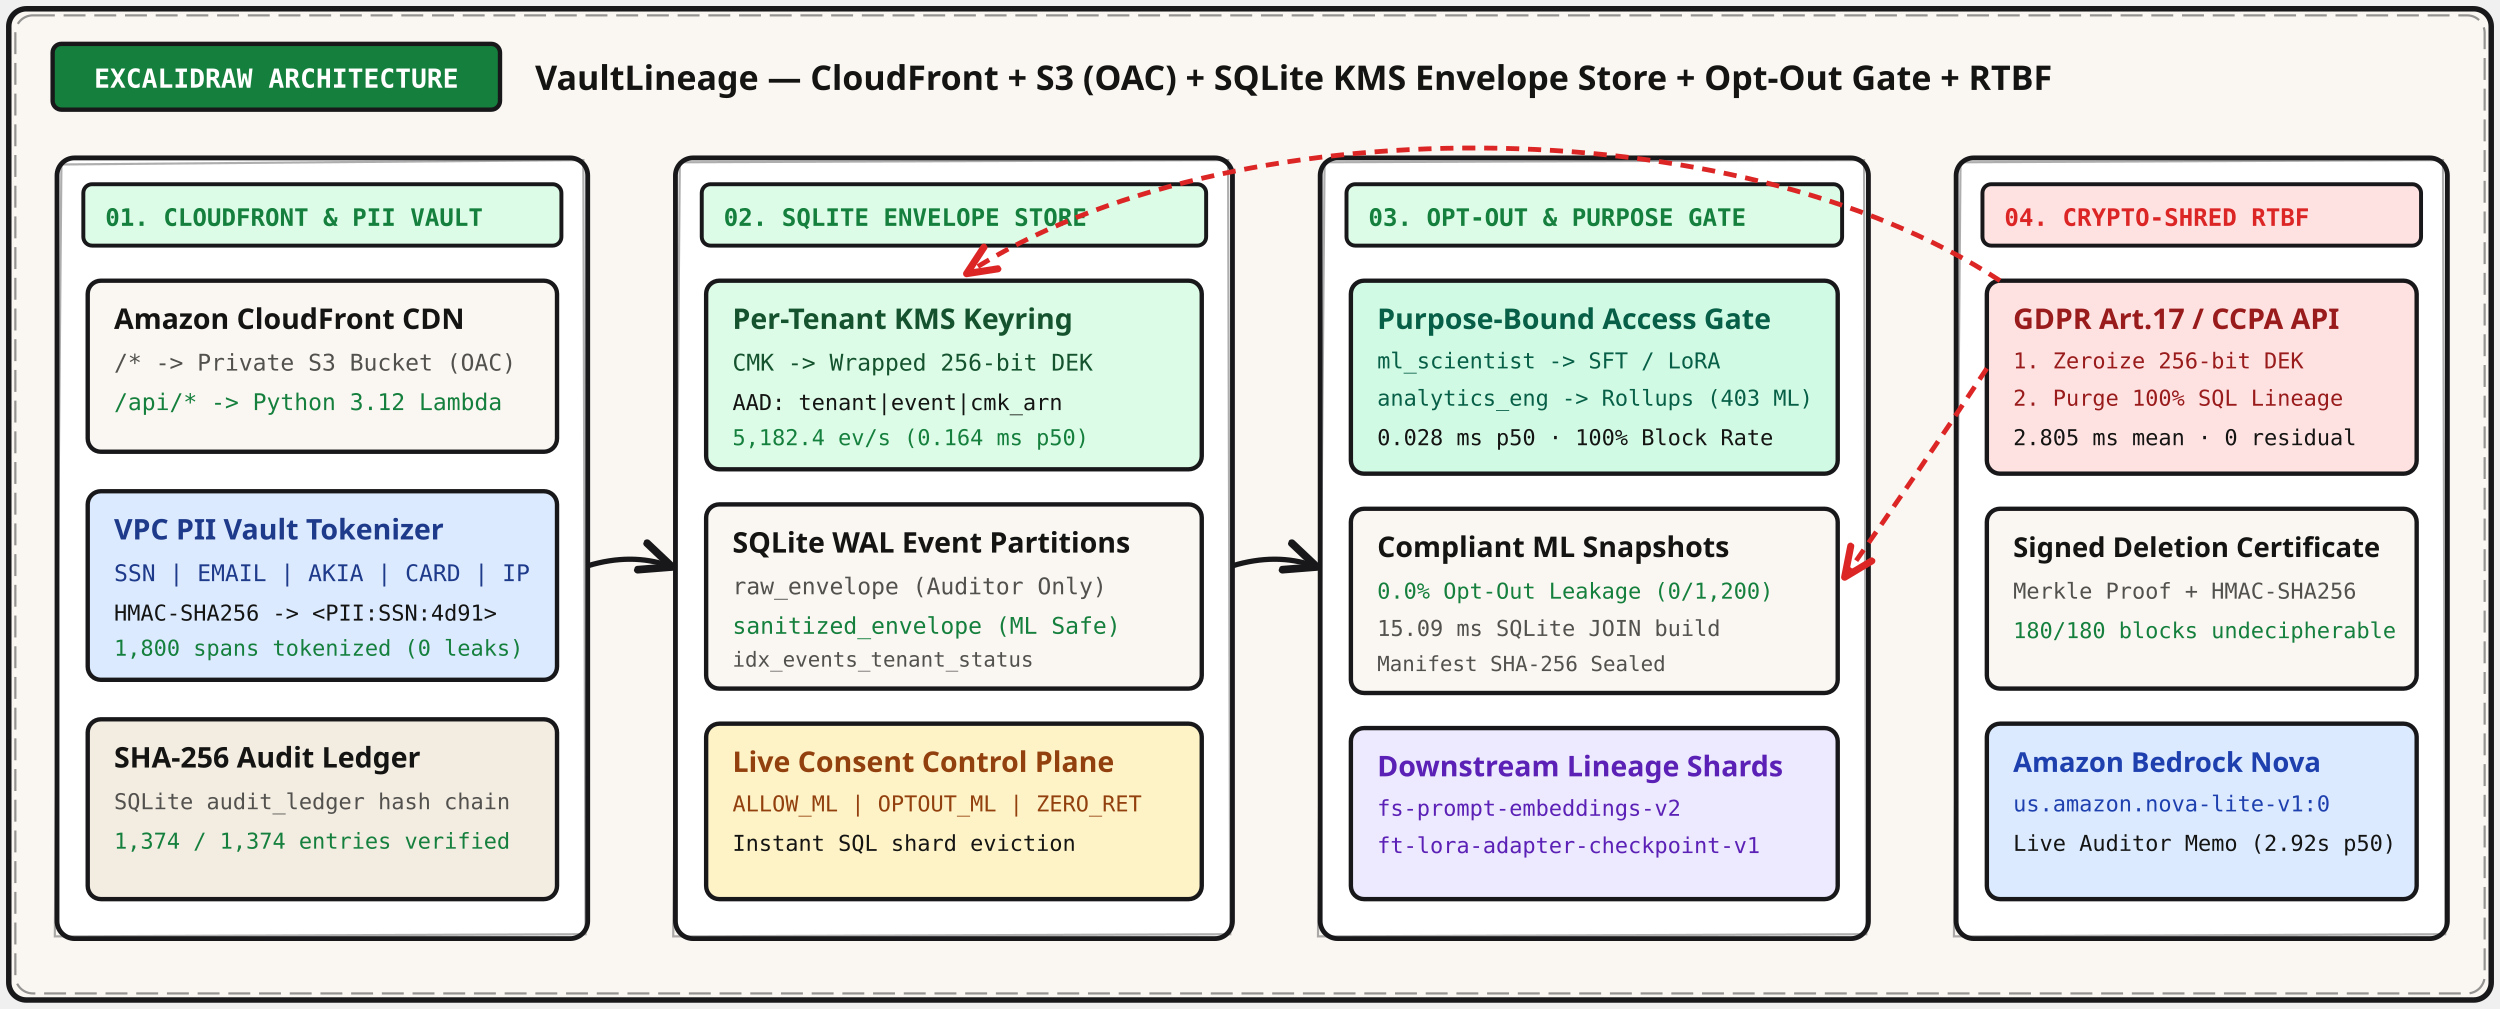
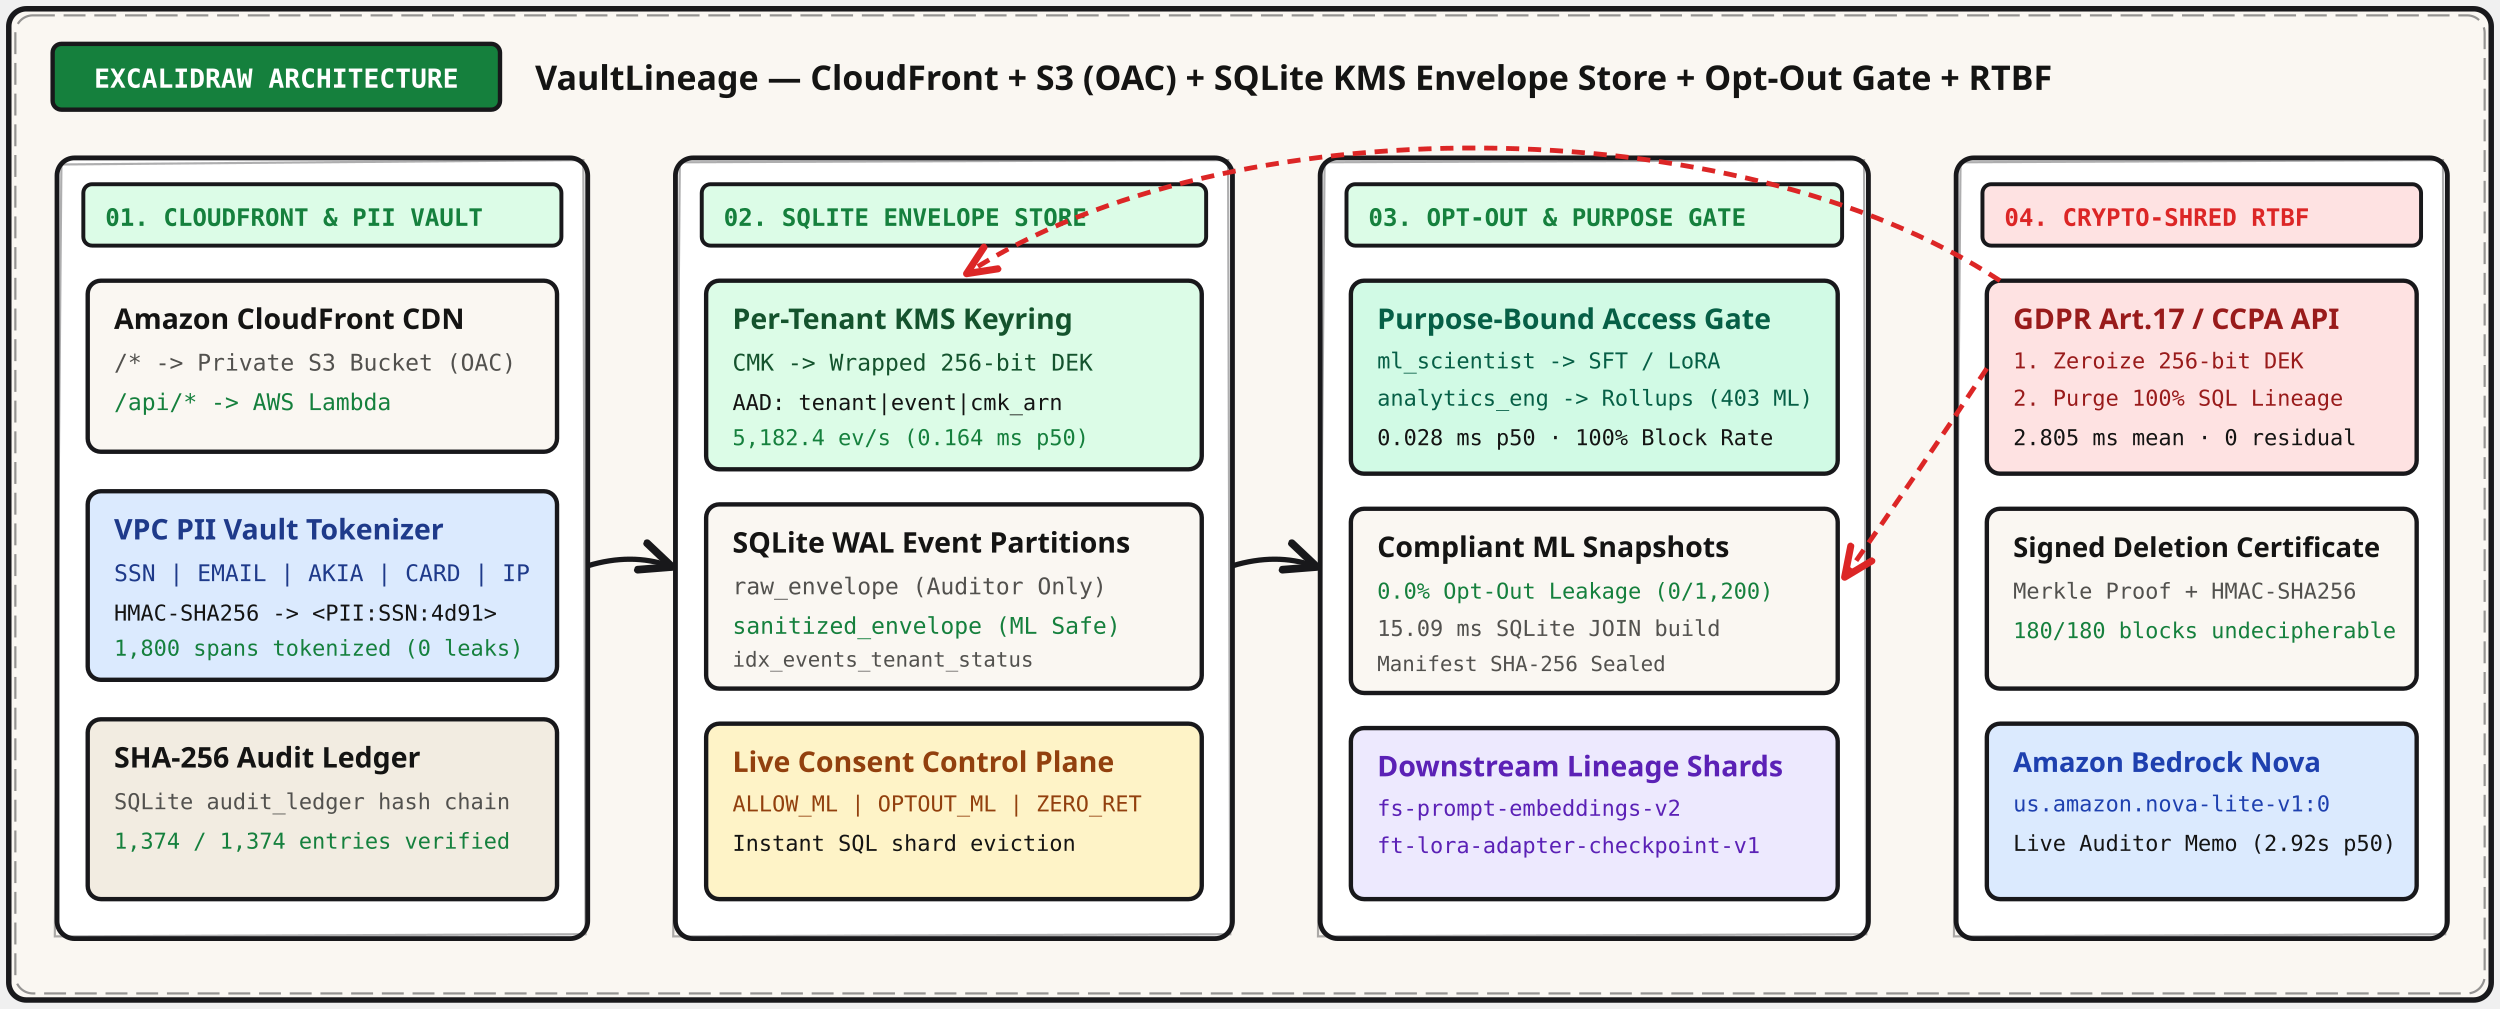
<svg xmlns="http://www.w3.org/2000/svg" viewBox="0 0 1140 460" width="1140" height="460" role="img" aria-label="VaultLineage Excalidraw Architecture Diagram">
  <defs>
    <marker id="exArrow" viewBox="0 0 12 12" refX="9" refY="6" markerWidth="8" markerHeight="8" orient="auto-start-reverse">
      <path d="M 1 2 L 10 6 L 1 10" fill="none" stroke="#18181B" stroke-width="2.2" stroke-linecap="round" stroke-linejoin="round" />
    </marker>
    <marker id="exArrowRed" viewBox="0 0 12 12" refX="9" refY="6" markerWidth="8" markerHeight="8" orient="auto-start-reverse">
      <path d="M 1 2 L 10 6 L 1 10" fill="none" stroke="#DC2626" stroke-width="2.2" stroke-linecap="round" stroke-linejoin="round" />
    </marker>
  </defs>
  <rect x="4" y="4" width="1132" height="452" rx="8" fill="#FAF7F2" stroke="#18181B" stroke-width="2.5" />
  <rect x="7" y="7" width="1126" height="446" rx="8" fill="none" stroke="#18181B" stroke-width="1" stroke-dasharray="10,4" opacity="0.45" />
  <rect x="24" y="20" width="204" height="30" rx="4" fill="#15803D" stroke="#18181B" stroke-width="2" />
  <text x="126" y="40" text-anchor="middle" font-family="monospace" font-size="12" font-weight="700" fill="#FFFFFF">EXCALIDRAW ARCHITECTURE</text>
  <text x="244" y="41" font-family="sans-serif" font-size="15.5" font-weight="800" fill="#141413">VaultLineage — CloudFront + S3 (OAC) + SQLite KMS Envelope Store + Opt-Out Gate + RTBF</text>
  <g>
    <rect x="26" y="72" width="242" height="356" rx="8" fill="#FFFFFF" stroke="#18181B" stroke-width="2.2" />
    <path d="M 28 75 L 266 73 L 267 426 L 25 427 Z" fill="none" stroke="#18181B" stroke-width="1" opacity="0.35" />
    <rect x="38" y="84" width="218" height="28" rx="4" fill="#DCFCE7" stroke="#18181B" stroke-width="1.8" />
    <text x="48" y="103" font-family="monospace" font-size="11" font-weight="700" fill="#15803D">01. CLOUDFRONT &amp; PII VAULT</text>
    <rect x="40" y="128" width="214" height="78" rx="6" fill="#FAF7F2" stroke="#18181B" stroke-width="2" />
    <text x="52" y="150" font-family="sans-serif" font-size="13" font-weight="700" fill="#141413">Amazon CloudFront CDN</text>
    <text x="52" y="169" font-family="monospace" font-size="10.5" fill="#52514E">/* -&gt; Private S3 Bucket (OAC)</text>
-     <text x="52" y="187" font-family="monospace" font-size="10.5" fill="#15803D">/api/* -&gt; Python 3.12 Lambda</text>
+     <text x="52" y="187" font-family="monospace" font-size="10.5" fill="#15803D">/api/* -&gt; AWS Lambda</text>
    <rect x="40" y="224" width="214" height="86" rx="6" fill="#DBEAFE" stroke="#18181B" stroke-width="2" />
    <text x="52" y="246" font-family="sans-serif" font-size="13" font-weight="700" fill="#1E3A8A">VPC PII Vault Tokenizer</text>
    <text x="52" y="265" font-family="monospace" font-size="10.5" fill="#1E3A8A">SSN | EMAIL | AKIA | CARD | IP</text>
    <text x="52" y="283" font-family="monospace" font-size="10" fill="#141413">HMAC-SHA256 -&gt; &lt;PII:SSN:4d91&gt;</text>
    <text x="52" y="299" font-family="monospace" font-size="10" fill="#15803D">1,800 spans tokenized (0 leaks)</text>
    <rect x="40" y="328" width="214" height="82" rx="6" fill="#F2ECE1" stroke="#18181B" stroke-width="2" />
    <text x="52" y="350" font-family="sans-serif" font-size="13" font-weight="700" fill="#141413">SHA-256 Audit Ledger</text>
    <text x="52" y="369" font-family="monospace" font-size="10" fill="#52514E">SQLite audit_ledger hash chain</text>
    <text x="52" y="387" font-family="monospace" font-size="10" fill="#15803D">1,374 / 1,374 entries verified</text>
  </g>
  <g>
    <rect x="308" y="72" width="254" height="356" rx="8" fill="#FFFFFF" stroke="#18181B" stroke-width="2.2" />
    <path d="M 310 74 L 560 73 L 561 426 L 307 427 Z" fill="none" stroke="#18181B" stroke-width="1" opacity="0.35" />
    <rect x="320" y="84" width="230" height="28" rx="4" fill="#DCFCE7" stroke="#18181B" stroke-width="1.8" />
    <text x="330" y="103" font-family="monospace" font-size="11" font-weight="700" fill="#15803D">02. SQLITE ENVELOPE STORE</text>
    <rect x="322" y="128" width="226" height="86" rx="6" fill="#DCFCE7" stroke="#18181B" stroke-width="2" />
    <text x="334" y="150" font-family="sans-serif" font-size="13" font-weight="700" fill="#14532D">Per-Tenant KMS Keyring</text>
    <text x="334" y="169" font-family="monospace" font-size="10.5" fill="#14532D">CMK -&gt; Wrapped 256-bit DEK</text>
    <text x="334" y="187" font-family="monospace" font-size="10" fill="#141413">AAD: tenant|event|cmk_arn</text>
    <text x="334" y="203" font-family="monospace" font-size="10" fill="#15803D">5,182.4 ev/s (0.164 ms p50)</text>
    <rect x="322" y="230" width="226" height="84" rx="6" fill="#FAF7F2" stroke="#18181B" stroke-width="2" />
    <text x="334" y="252" font-family="sans-serif" font-size="13" font-weight="700" fill="#141413">SQLite WAL Event Partitions</text>
    <text x="334" y="271" font-family="monospace" font-size="10.5" fill="#52514E">raw_envelope (Auditor Only)</text>
    <text x="334" y="289" font-family="monospace" font-size="10.5" fill="#15803D">sanitized_envelope (ML Safe)</text>
    <text x="334" y="304" font-family="monospace" font-size="9.5" fill="#52514E">idx_events_tenant_status</text>
    <rect x="322" y="330" width="226" height="80" rx="6" fill="#FEF3C7" stroke="#18181B" stroke-width="2" />
    <text x="334" y="352" font-family="sans-serif" font-size="13" font-weight="700" fill="#92400E">Live Consent Control Plane</text>
    <text x="334" y="370" font-family="monospace" font-size="10" fill="#92400E">ALLOW_ML | OPTOUT_ML | ZERO_RET</text>
    <text x="334" y="388" font-family="monospace" font-size="10" fill="#141413">Instant SQL shard eviction</text>
  </g>
  <g>
    <rect x="602" y="72" width="250" height="356" rx="8" fill="#FFFFFF" stroke="#18181B" stroke-width="2.2" />
    <path d="M 604 74 L 850 73 L 851 426 L 601 427 Z" fill="none" stroke="#18181B" stroke-width="1" opacity="0.35" />
    <rect x="614" y="84" width="226" height="28" rx="4" fill="#DCFCE7" stroke="#18181B" stroke-width="1.8" />
    <text x="624" y="103" font-family="monospace" font-size="11" font-weight="700" fill="#15803D">03. OPT-OUT &amp; PURPOSE GATE</text>
    <rect x="616" y="128" width="222" height="88" rx="6" fill="#D1FAE5" stroke="#18181B" stroke-width="2" />
    <text x="628" y="150" font-family="sans-serif" font-size="13" font-weight="700" fill="#065F46">Purpose-Bound Access Gate</text>
    <text x="628" y="168" font-family="monospace" font-size="10" fill="#065F46">ml_scientist -&gt; SFT / LoRA</text>
    <text x="628" y="185" font-family="monospace" font-size="10" fill="#065F46">analytics_eng -&gt; Rollups (403 ML)</text>
    <text x="628" y="203" font-family="monospace" font-size="10" fill="#141413">0.028 ms p50 · 100% Block Rate</text>
    <rect x="616" y="232" width="222" height="84" rx="6" fill="#FAF7F2" stroke="#18181B" stroke-width="2" />
    <text x="628" y="254" font-family="sans-serif" font-size="13" font-weight="700" fill="#141413">Compliant ML Snapshots</text>
    <text x="628" y="273" font-family="monospace" font-size="10" fill="#15803D">0.0% Opt-Out Leakage (0/1,200)</text>
    <text x="628" y="290" font-family="monospace" font-size="10" fill="#52514E">15.09 ms SQLite JOIN build</text>
    <text x="628" y="306" font-family="monospace" font-size="9.5" fill="#52514E">Manifest SHA-256 Sealed</text>
    <rect x="616" y="332" width="222" height="78" rx="6" fill="#EDE9FE" stroke="#18181B" stroke-width="2" />
    <text x="628" y="354" font-family="sans-serif" font-size="13" font-weight="700" fill="#5B21B6">Downstream Lineage Shards</text>
    <text x="628" y="372" font-family="monospace" font-size="10" fill="#5B21B6">fs-prompt-embeddings-v2</text>
    <text x="628" y="389" font-family="monospace" font-size="10" fill="#5B21B6">ft-lora-adapter-checkpoint-v1</text>
  </g>
  <g>
    <rect x="892" y="72" width="224" height="356" rx="8" fill="#FFFFFF" stroke="#18181B" stroke-width="2.2" />
    <path d="M 894 74 L 1114 73 L 1115 426 L 891 427 Z" fill="none" stroke="#18181B" stroke-width="1" opacity="0.35" />
    <rect x="904" y="84" width="200" height="28" rx="4" fill="#FEE2E2" stroke="#18181B" stroke-width="1.8" />
    <text x="914" y="103" font-family="monospace" font-size="11" font-weight="700" fill="#DC2626">04. CRYPTO-SHRED RTBF</text>
    <rect x="906" y="128" width="196" height="88" rx="6" fill="#FEE2E2" stroke="#18181B" stroke-width="2" />
    <text x="918" y="150" font-family="sans-serif" font-size="13" font-weight="700" fill="#991B1B">GDPR Art.17 / CCPA API</text>
    <text x="918" y="168" font-family="monospace" font-size="10" fill="#991B1B">1. Zeroize 256-bit DEK</text>
    <text x="918" y="185" font-family="monospace" font-size="10" fill="#991B1B">2. Purge 100% SQL Lineage</text>
    <text x="918" y="203" font-family="monospace" font-size="10" fill="#141413">2.805 ms mean · 0 residual</text>
    <rect x="906" y="232" width="196" height="82" rx="6" fill="#FAF7F2" stroke="#18181B" stroke-width="2" />
    <text x="918" y="254" font-family="sans-serif" font-size="12.5" font-weight="700" fill="#141413">Signed Deletion Certificate</text>
    <text x="918" y="273" font-family="monospace" font-size="10" fill="#52514E">Merkle Proof + HMAC-SHA256</text>
    <text x="918" y="291" font-family="monospace" font-size="10" fill="#15803D">180/180 blocks undecipherable</text>
    <rect x="906" y="330" width="196" height="80" rx="6" fill="#DBEAFE" stroke="#18181B" stroke-width="2" />
    <text x="918" y="352" font-family="sans-serif" font-size="12.5" font-weight="700" fill="#1E40AF">Amazon Bedrock Nova</text>
    <text x="918" y="370" font-family="monospace" font-size="10" fill="#1E40AF">us.amazon.nova-lite-v1:0</text>
    <text x="918" y="388" font-family="monospace" font-size="10" fill="#141413">Live Auditor Memo (2.92s p50)</text>
  </g>
  <path d="M 268 258 Q 288 252 305 258" fill="none" stroke="#18181B" stroke-width="2.4" marker-end="url(#exArrow)" />
  <path d="M 562 258 Q 582 252 599 258" fill="none" stroke="#18181B" stroke-width="2.4" marker-end="url(#exArrow)" />
  <path d="M 906 168 Q 875 215 842 262" fill="none" stroke="#DC2626" stroke-width="2.2" stroke-dasharray="6,4" marker-end="url(#exArrowRed)" />
  <path d="M 912 128 C 790 48, 560 48, 442 124" fill="none" stroke="#DC2626" stroke-width="2.2" stroke-dasharray="6,4" marker-end="url(#exArrowRed)" />
</svg>
